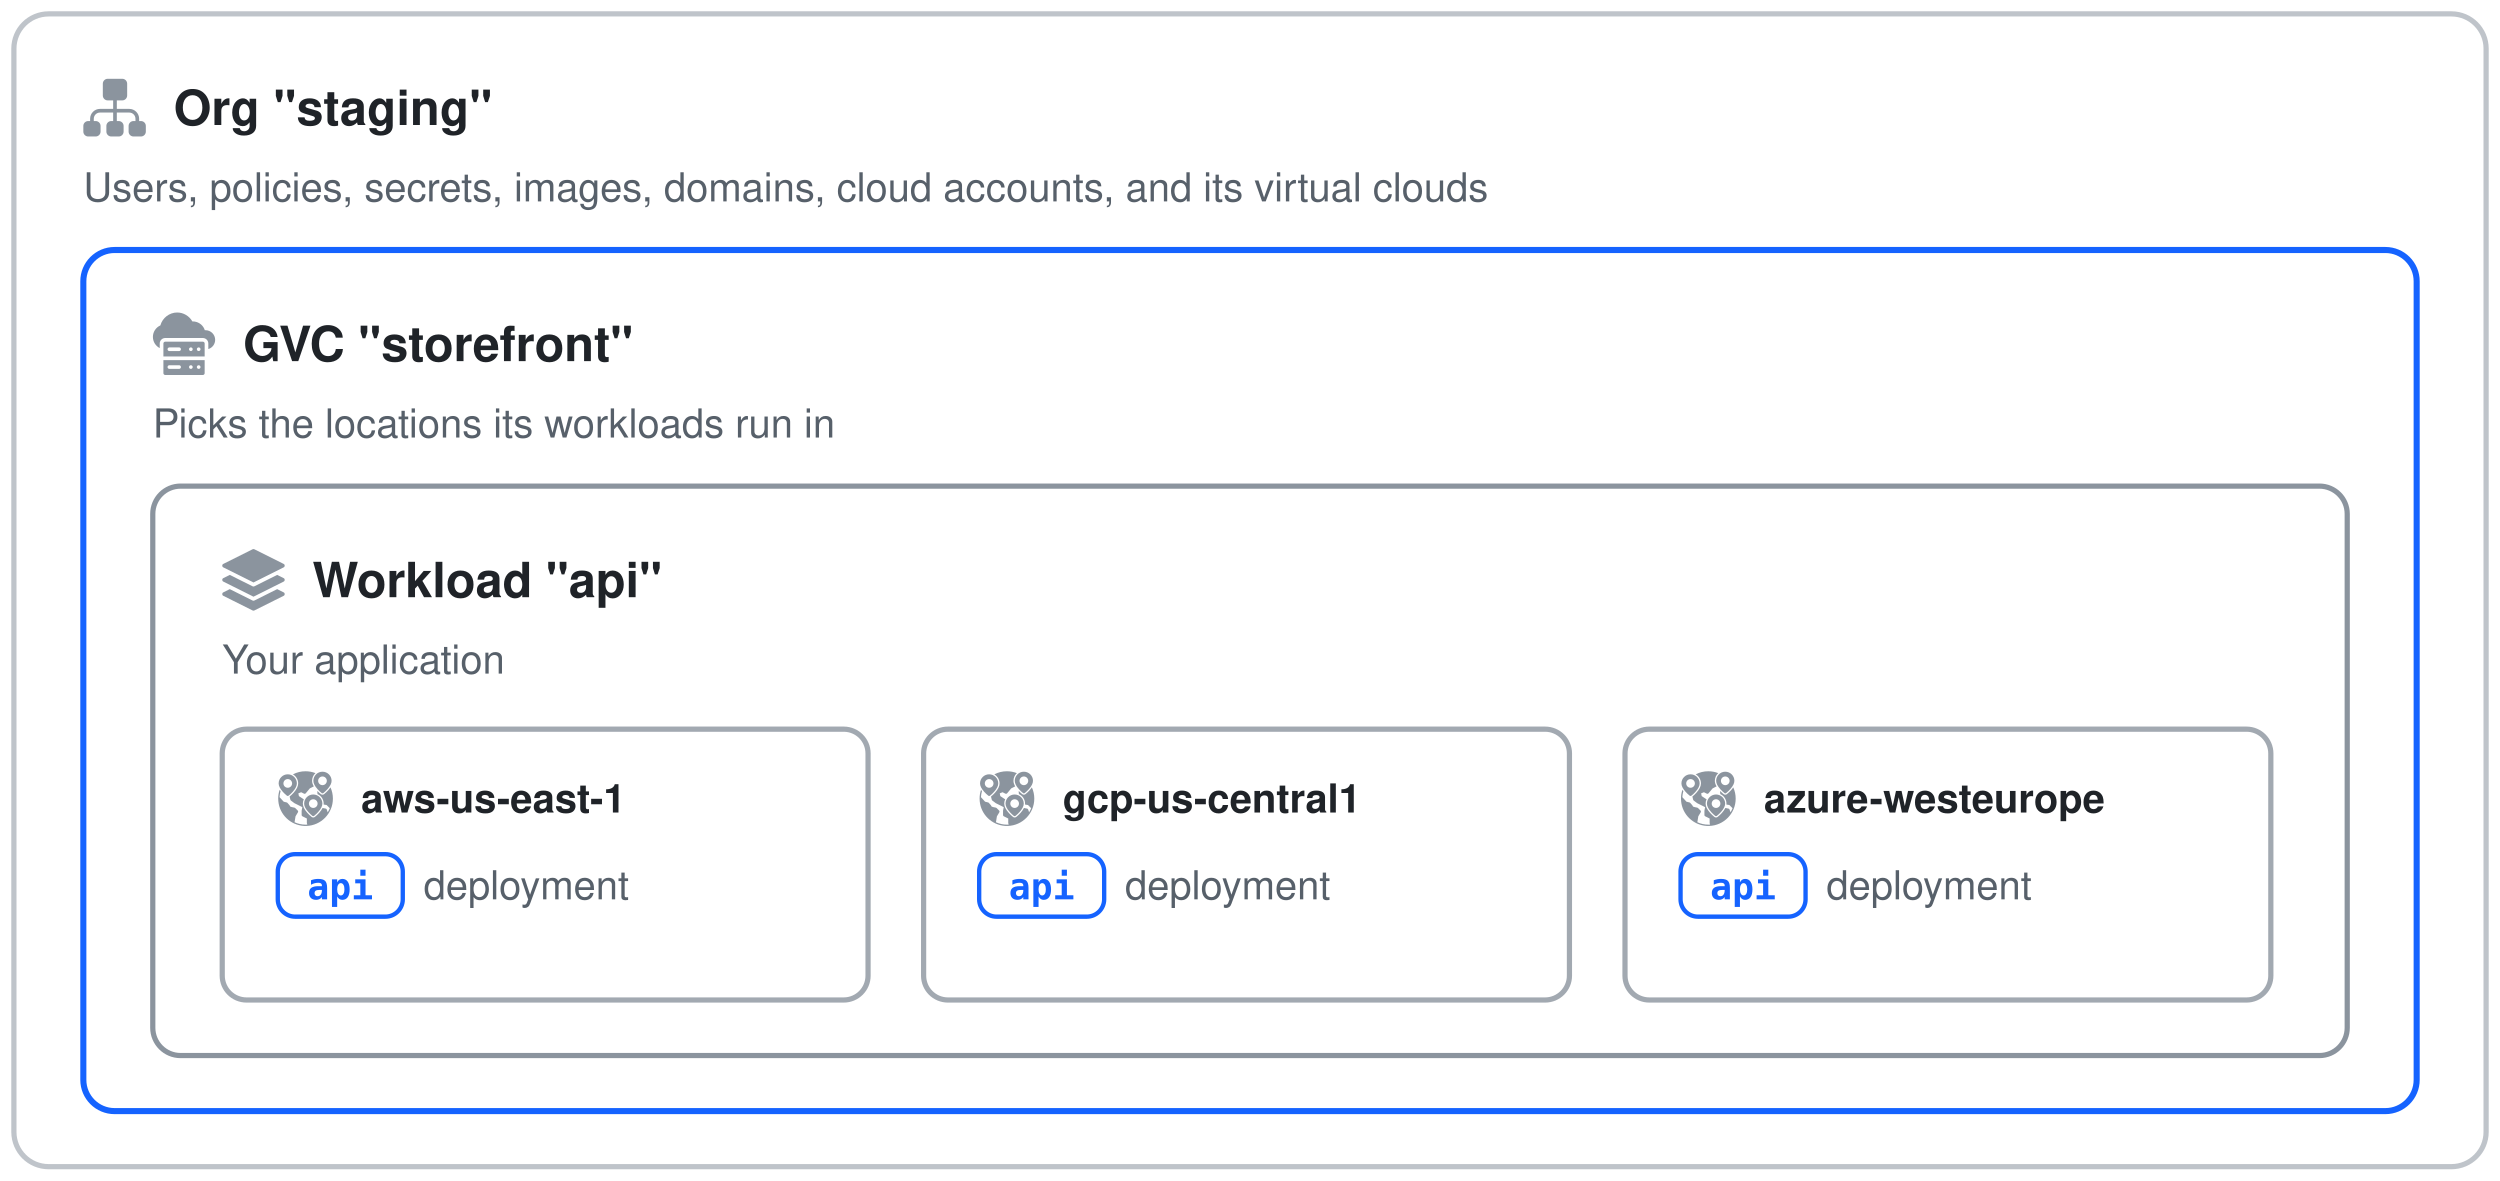
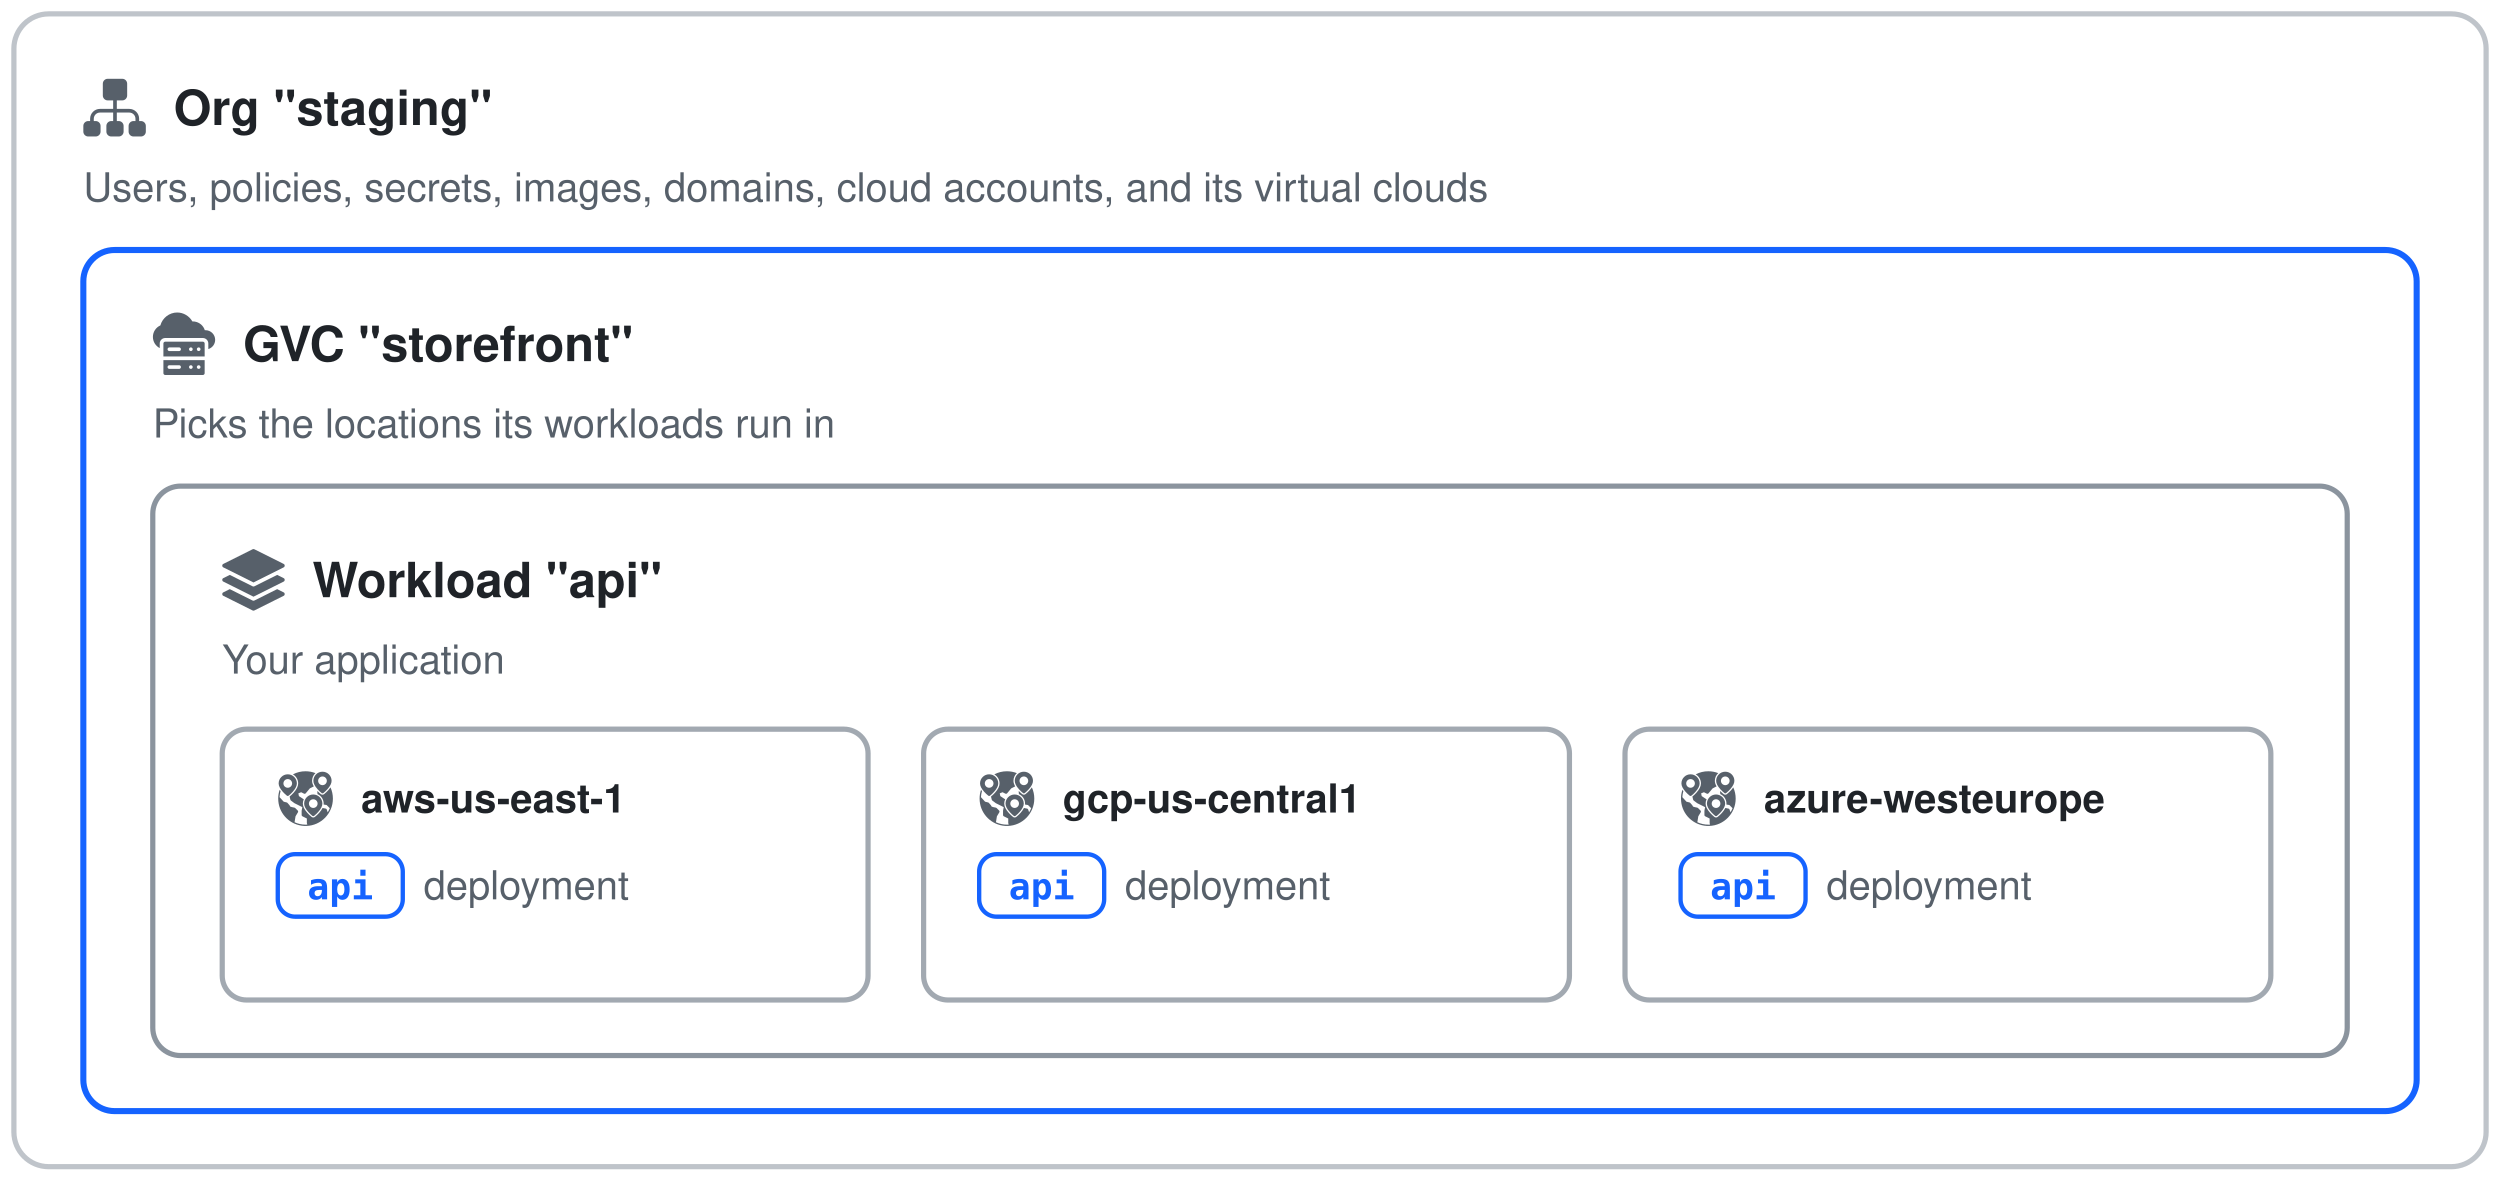
<svg xmlns="http://www.w3.org/2000/svg" viewBox="0 0 720 340" role="img" aria-label="An org holds a GVC, the GVC holds a workload, and the workload holds one deployment in each of the three locations the GVC spans.">
  <style>
  .box{fill:none;stroke:#8b949e;stroke-width:1.5}
  .outer{stroke-opacity:.55}
  .dep{stroke-opacity:.8}
  .gvc{stroke:#1563ff;stroke-width:1.75;stroke-opacity:1}
  .ttl{fill:#1f2328;font:600 14px ui-sans-serif,-apple-system,"Segoe UI",Helvetica,Arial,sans-serif}
  .loc{fill:#1f2328;font:600 11.5px ui-sans-serif,-apple-system,"Segoe UI",Helvetica,Arial,sans-serif}
  .sub{fill:#57606a;font:400 11.5px ui-sans-serif,-apple-system,"Segoe UI",Helvetica,Arial,sans-serif}
  .chp{fill:#1563ff;font:600 10.5px SFMono-Regular,Menlo,Consolas,monospace}
  .chipbox{fill:none;stroke:#1563ff;stroke-width:1.25}
-   .ico{fill:#8b949e}
+   .ico{fill:#57606a}
  @media (prefers-color-scheme:dark){
    .box{stroke:#6e7681}
    .gvc,.chipbox{stroke:#64a5ef}
    .ttl,.loc{fill:#e6edf3}
    .sub{fill:#9198a1}
    .chp{fill:#64a5ef}
-     .ico{fill:#6e7681}
+     .ico{fill:#9198a1}
  }
</style>
  <rect x="4" y="4" width="712" height="332" rx="10" class="box outer" />
  <g class="ico" transform="translate(24,22) scale(0.035156)">
    <path d="M472.019,365.888h-14.903v-18.818c0-44.556-36.249-80.803-80.804-80.803H274.35v-69.593h44.7    c22.045,0,39.98-17.935,39.98-39.981V59.645c0-22.045-17.935-39.981-39.98-39.981H199.623c-22.045,0-39.98,17.935-39.98,39.981    v97.047c0,22.045,17.935,39.981,39.98,39.981h44.7v69.593H136.354c-44.556,0-80.803,36.248-80.803,80.803v18.818h-15.57    C17.935,365.888,0,383.823,0,405.869v46.486c0,22.045,17.935,39.98,39.981,39.98h61.166c22.045,0,39.98-17.935,39.98-39.98    v-46.486c0-22.046-17.935-39.981-39.98-39.981H85.578v-18.818c0-27.997,22.778-50.775,50.775-50.775h107.969v69.593h-15.569    c-22.046,0-39.981,17.935-39.981,39.981v46.486c0,22.045,17.935,39.98,39.981,39.98h61.166c22.045,0,39.98-17.935,39.98-39.98    v-46.486c0-22.046-17.935-39.981-39.98-39.981H274.35v-69.593h101.963c27.998,0,50.776,22.778,50.776,50.775v18.818h-16.237    c-22.045,0-39.98,17.935-39.98,39.981v46.486c0,22.045,17.935,39.98,39.98,39.98h61.166c22.046,0,39.981-17.935,39.981-39.98    v-46.486C512,383.823,494.065,365.888,472.019,365.888z" />
  </g>
  <text x="50" y="36" class="ttl">Org "staging"</text>
  <text x="24" y="58" class="sub">Users, policies, secrets, images, domains, cloud accounts, and its virtual clouds</text>
  <rect x="24" y="72" width="672" height="248" rx="9" class="box gvc" />
  <g class="ico" transform="translate(44,90) scale(0.035156)">
    <g>
      <path d="m432 145c-1.904 0-3.803.068-5.694.203-5.7-18.177-16.413-34.576-31.023-47.19-19.639-16.957-45.07-25.904-71.086-24.942-25.498-44.711-73.167-73.071-124.197-73.071-64.102 0-120.825 44.057-137.853 105.863-36.893 16.4-61.147 53.241-61.147 94.137 0 39.874 22.775 74.526 56 91.636v-37.636c0-24.813 20.187-45 45-45h308c24.814 0 45 20.187 45 45v45.569c32.376-9.873 56-40.006 56-75.569 0-43.561-35.44-79-79-79z" />
      <path d="m410 239h-308c-8.284 0-15 6.716-15 15v105.944h338v-105.944c0-8.284-6.717-15-15-15zm-194.385 77h-79.615c-8.284 0-15-6.716-15-15s6.716-15 15-15h79.615c8.283 0 15 6.716 15 15s-6.717 15-15 15zm96.385-.144c-8.284 0-15-6.716-15-15s6.716-15 15-15c8.283 0 15 6.716 15 15s-6.717 15-15 15zm64 0c-8.284 0-15-6.716-15-15s6.716-15 15-15c8.283 0 15 6.716 15 15s-6.717 15-15 15z" />
      <path d="m87 497c0 8.284 6.716 15 15 15h308c8.283 0 15-6.716 15-15v-107.056h-338zm289-65c8.283 0 15 6.716 15 15s-6.717 15-15 15c-8.284 0-15-6.716-15-15s6.716-15 15-15zm-64 0c8.283 0 15 6.716 15 15s-6.717 15-15 15c-8.284 0-15-6.716-15-15s6.716-15 15-15zm-176 0h79.615c8.283 0 15 6.716 15 15s-6.717 15-15 15h-79.615c-8.284 0-15-6.716-15-15s6.716-15 15-15z" />
    </g>
  </g>
  <text x="70" y="104" class="ttl">GVC "storefront"</text>
  <text x="44" y="126" class="sub">Picks the locations its workloads run in</text>
  <rect x="44" y="140" width="632" height="164" rx="8" class="box" />
  <g class="ico" transform="translate(64,158) scale(0.035156)">
    <g>
      <path d="m263.085 425.468c-2.215 1.108-4.626 1.661-7.038 1.661-2.411 0-4.823-.554-7.038-1.661l-187.143-93.572-53.166 26.583c-11.599 5.8-11.599 22.353 0 28.152l240.309 120.155c4.431 2.215 9.646 2.215 14.076 0l240.309-120.155c11.599-5.8 11.599-22.353 0-28.152l-53.166-26.583z" />
      <path d="m263.085 308.959c-2.215 1.108-4.626 1.661-7.038 1.661-2.411 0-4.823-.554-7.038-1.661l-187.143-93.571-53.166 26.583c-11.599 5.8-11.599 22.353 0 28.152l247.347 123.674 247.347-123.674c11.599-5.8 11.599-22.353 0-28.152l-53.166-26.583z" />
      <path d="m503.394 125.462-240.309-120.155c-4.431-2.215-9.646-2.215-14.076 0l-240.309 120.155c-11.599 5.8-11.599 22.353 0 28.152l247.347 123.674 247.347-123.674c11.6-5.799 11.6-22.352 0-28.152z" />
    </g>
  </g>
  <text x="90" y="172" class="ttl">Workload "api"</text>
  <text x="64" y="194" class="sub">Your application</text>
  <rect x="64" y="210" width="186" height="78" rx="7" class="box dep" />
  <g class="ico" transform="translate(80,222) scale(0.03125)">
    <g id="_15-globe" data-name="15-globe">
      <g id="glyph">
        <path d="M84.633,229.472a12,12,0,0,0,14.734,0,323.227,323.227,0,0,0,37.553-35.445C162.852,165.214,176,138.962,176,116A84,84,0,0,0,8,116c0,22.962,13.148,49.214,39.08,78.027A323.227,323.227,0,0,0,84.633,229.472ZM92,76a40,40,0,1,1-40,40A40.045,40.045,0,0,1,92,76Z" />
        <path d="M367.08,170.027a323.227,323.227,0,0,0,37.553,35.445,12,12,0,0,0,14.734,0,323.227,323.227,0,0,0,37.553-35.445C482.852,141.214,496,114.962,496,92a84,84,0,0,0-168,0C328,114.962,341.148,141.214,367.08,170.027ZM412,52a40,40,0,1,1-40,40A40.045,40.045,0,0,1,412,52Z" />
        <path d="M485.914,152.712a239.587,239.587,0,0,1-20.074,25.343,336.332,336.332,0,0,1-39.109,36.892,24,24,0,0,1-29.464,0A331.991,331.991,0,0,1,365.6,186.028a11.984,11.984,0,0,0-1.527,7.3l2.348,21.134a96.137,96.137,0,0,1,56.557,87.519,74.918,74.918,0,0,1-.514,8.6l27.77,4.629L479.3,344.271a237.182,237.182,0,0,1-19.189,38.117l-8.727-26.183a12,12,0,0,0-9.03-7.972l-29.59-5.918q-10.562,21.924-31.947,45.717a336.176,336.176,0,0,1-39.108,36.892,24,24,0,0,1-29.465,0,336.311,336.311,0,0,1-39.106-36.89c-27.976-31.085-42.16-60.038-42.16-86.055a95.419,95.419,0,0,1,9.145-40.865l-3.671-.567-41.66-27.774-5.067-25.337,25.728-10.292,27.181,13.59a12,12,0,0,0,14.585-3.051l38.392-46.072,36.52-18.259C321.413,125.242,316,108.061,316,92a95.772,95.772,0,0,1,31.353-70.908A251.253,251.253,0,0,0,256,4,245.245,245.245,0,0,0,139.426,32.558,96.06,96.06,0,0,1,188,116c0,26.018-14.185,54.971-42.16,86.055a343.646,343.646,0,0,1-36.912,35.137l7.43,29.719A12,12,0,0,0,120.8,273.6l32,24a11.954,11.954,0,0,0,1.834,1.133l71.8,35.9-6.2,31.012A12.007,12.007,0,0,0,220,368v40a12,12,0,0,0,6.634,10.733L268,439.417V480a11.976,11.976,0,0,0,.462,3.3l3.477,12.169c-5.283.345-10.6.534-15.939.534a239.215,239.215,0,0,1-101.365-22.33l8.84-54.37,22.815-38.026a12,12,0,0,0-1.8-14.659l-24-24a12,12,0,0,0-6.512-3.351c-15.962-2.66-32.773-6.938-38.929-9.787-1.975-5.847-8.023-16.327-26.559-34.862a11.99,11.99,0,0,0-5.575-3.156l-28.478-7.12-38.05-41.8a240.1,240.1,0,0,1,9.523-55.095q-4.769-6.14-8.773-12.154A243.724,243.724,0,0,0,4,256C4,382.08,96.591,486.532,217.485,505.073a254.5,254.5,0,0,0,46.212,2.8C398.251,504.229,508.3,392.727,508,256A251.081,251.081,0,0,0,485.914,152.712Z" />
        <path d="M242.978,301.978c0,22.961,13.148,49.214,39.08,78.027A323.459,323.459,0,0,0,319.61,415.45a12,12,0,0,0,14.735,0A323.459,323.459,0,0,0,371.9,380.005c25.932-28.813,39.081-55.066,39.081-78.027a84,84,0,0,0-168,0Zm84-40a40,40,0,1,1-40,40A40.045,40.045,0,0,1,326.978,261.978Z" />
      </g>
    </g>
  </g>
  <text x="104" y="234" class="loc">aws-us-east-1</text>
  <rect x="80" y="246" width="36" height="18" rx="5" class="chipbox" />
  <text x="98" y="259" text-anchor="middle" class="chp">api</text>
  <text x="122" y="259" class="sub">deployment</text>
  <rect x="266" y="210" width="186" height="78" rx="7" class="box dep" />
  <g class="ico" transform="translate(282,222) scale(0.03125)">
    <g id="_15-globe" data-name="15-globe">
      <g id="glyph">
        <path d="M84.633,229.472a12,12,0,0,0,14.734,0,323.227,323.227,0,0,0,37.553-35.445C162.852,165.214,176,138.962,176,116A84,84,0,0,0,8,116c0,22.962,13.148,49.214,39.08,78.027A323.227,323.227,0,0,0,84.633,229.472ZM92,76a40,40,0,1,1-40,40A40.045,40.045,0,0,1,92,76Z" />
        <path d="M367.08,170.027a323.227,323.227,0,0,0,37.553,35.445,12,12,0,0,0,14.734,0,323.227,323.227,0,0,0,37.553-35.445C482.852,141.214,496,114.962,496,92a84,84,0,0,0-168,0C328,114.962,341.148,141.214,367.08,170.027ZM412,52a40,40,0,1,1-40,40A40.045,40.045,0,0,1,412,52Z" />
        <path d="M485.914,152.712a239.587,239.587,0,0,1-20.074,25.343,336.332,336.332,0,0,1-39.109,36.892,24,24,0,0,1-29.464,0A331.991,331.991,0,0,1,365.6,186.028a11.984,11.984,0,0,0-1.527,7.3l2.348,21.134a96.137,96.137,0,0,1,56.557,87.519,74.918,74.918,0,0,1-.514,8.6l27.77,4.629L479.3,344.271a237.182,237.182,0,0,1-19.189,38.117l-8.727-26.183a12,12,0,0,0-9.03-7.972l-29.59-5.918q-10.562,21.924-31.947,45.717a336.176,336.176,0,0,1-39.108,36.892,24,24,0,0,1-29.465,0,336.311,336.311,0,0,1-39.106-36.89c-27.976-31.085-42.16-60.038-42.16-86.055a95.419,95.419,0,0,1,9.145-40.865l-3.671-.567-41.66-27.774-5.067-25.337,25.728-10.292,27.181,13.59a12,12,0,0,0,14.585-3.051l38.392-46.072,36.52-18.259C321.413,125.242,316,108.061,316,92a95.772,95.772,0,0,1,31.353-70.908A251.253,251.253,0,0,0,256,4,245.245,245.245,0,0,0,139.426,32.558,96.06,96.06,0,0,1,188,116c0,26.018-14.185,54.971-42.16,86.055a343.646,343.646,0,0,1-36.912,35.137l7.43,29.719A12,12,0,0,0,120.8,273.6l32,24a11.954,11.954,0,0,0,1.834,1.133l71.8,35.9-6.2,31.012A12.007,12.007,0,0,0,220,368v40a12,12,0,0,0,6.634,10.733L268,439.417V480a11.976,11.976,0,0,0,.462,3.3l3.477,12.169c-5.283.345-10.6.534-15.939.534a239.215,239.215,0,0,1-101.365-22.33l8.84-54.37,22.815-38.026a12,12,0,0,0-1.8-14.659l-24-24a12,12,0,0,0-6.512-3.351c-15.962-2.66-32.773-6.938-38.929-9.787-1.975-5.847-8.023-16.327-26.559-34.862a11.99,11.99,0,0,0-5.575-3.156l-28.478-7.12-38.05-41.8a240.1,240.1,0,0,1,9.523-55.095q-4.769-6.14-8.773-12.154A243.724,243.724,0,0,0,4,256C4,382.08,96.591,486.532,217.485,505.073a254.5,254.5,0,0,0,46.212,2.8C398.251,504.229,508.3,392.727,508,256A251.081,251.081,0,0,0,485.914,152.712Z" />
        <path d="M242.978,301.978c0,22.961,13.148,49.214,39.08,78.027A323.459,323.459,0,0,0,319.61,415.45a12,12,0,0,0,14.735,0A323.459,323.459,0,0,0,371.9,380.005c25.932-28.813,39.081-55.066,39.081-78.027a84,84,0,0,0-168,0Zm84-40a40,40,0,1,1-40,40A40.045,40.045,0,0,1,326.978,261.978Z" />
      </g>
    </g>
  </g>
  <text x="306" y="234" class="loc">gcp-us-central1</text>
  <rect x="282" y="246" width="36" height="18" rx="5" class="chipbox" />
  <text x="300" y="259" text-anchor="middle" class="chp">api</text>
  <text x="324" y="259" class="sub">deployment</text>
  <rect x="468" y="210" width="186" height="78" rx="7" class="box dep" />
  <g class="ico" transform="translate(484,222) scale(0.03125)">
    <g id="_15-globe" data-name="15-globe">
      <g id="glyph">
        <path d="M84.633,229.472a12,12,0,0,0,14.734,0,323.227,323.227,0,0,0,37.553-35.445C162.852,165.214,176,138.962,176,116A84,84,0,0,0,8,116c0,22.962,13.148,49.214,39.08,78.027A323.227,323.227,0,0,0,84.633,229.472ZM92,76a40,40,0,1,1-40,40A40.045,40.045,0,0,1,92,76Z" />
        <path d="M367.08,170.027a323.227,323.227,0,0,0,37.553,35.445,12,12,0,0,0,14.734,0,323.227,323.227,0,0,0,37.553-35.445C482.852,141.214,496,114.962,496,92a84,84,0,0,0-168,0C328,114.962,341.148,141.214,367.08,170.027ZM412,52a40,40,0,1,1-40,40A40.045,40.045,0,0,1,412,52Z" />
        <path d="M485.914,152.712a239.587,239.587,0,0,1-20.074,25.343,336.332,336.332,0,0,1-39.109,36.892,24,24,0,0,1-29.464,0A331.991,331.991,0,0,1,365.6,186.028a11.984,11.984,0,0,0-1.527,7.3l2.348,21.134a96.137,96.137,0,0,1,56.557,87.519,74.918,74.918,0,0,1-.514,8.6l27.77,4.629L479.3,344.271a237.182,237.182,0,0,1-19.189,38.117l-8.727-26.183a12,12,0,0,0-9.03-7.972l-29.59-5.918q-10.562,21.924-31.947,45.717a336.176,336.176,0,0,1-39.108,36.892,24,24,0,0,1-29.465,0,336.311,336.311,0,0,1-39.106-36.89c-27.976-31.085-42.16-60.038-42.16-86.055a95.419,95.419,0,0,1,9.145-40.865l-3.671-.567-41.66-27.774-5.067-25.337,25.728-10.292,27.181,13.59a12,12,0,0,0,14.585-3.051l38.392-46.072,36.52-18.259C321.413,125.242,316,108.061,316,92a95.772,95.772,0,0,1,31.353-70.908A251.253,251.253,0,0,0,256,4,245.245,245.245,0,0,0,139.426,32.558,96.06,96.06,0,0,1,188,116c0,26.018-14.185,54.971-42.16,86.055a343.646,343.646,0,0,1-36.912,35.137l7.43,29.719A12,12,0,0,0,120.8,273.6l32,24a11.954,11.954,0,0,0,1.834,1.133l71.8,35.9-6.2,31.012A12.007,12.007,0,0,0,220,368v40a12,12,0,0,0,6.634,10.733L268,439.417V480a11.976,11.976,0,0,0,.462,3.3l3.477,12.169c-5.283.345-10.6.534-15.939.534a239.215,239.215,0,0,1-101.365-22.33l8.84-54.37,22.815-38.026a12,12,0,0,0-1.8-14.659l-24-24a12,12,0,0,0-6.512-3.351c-15.962-2.66-32.773-6.938-38.929-9.787-1.975-5.847-8.023-16.327-26.559-34.862a11.99,11.99,0,0,0-5.575-3.156l-28.478-7.12-38.05-41.8a240.1,240.1,0,0,1,9.523-55.095q-4.769-6.14-8.773-12.154A243.724,243.724,0,0,0,4,256C4,382.08,96.591,486.532,217.485,505.073a254.5,254.5,0,0,0,46.212,2.8C398.251,504.229,508.3,392.727,508,256A251.081,251.081,0,0,0,485.914,152.712Z" />
        <path d="M242.978,301.978c0,22.961,13.148,49.214,39.08,78.027A323.459,323.459,0,0,0,319.61,415.45a12,12,0,0,0,14.735,0A323.459,323.459,0,0,0,371.9,380.005c25.932-28.813,39.081-55.066,39.081-78.027a84,84,0,0,0-168,0Zm84-40a40,40,0,1,1-40,40A40.045,40.045,0,0,1,326.978,261.978Z" />
      </g>
    </g>
  </g>
  <text x="508" y="234" class="loc">azure-westeurope</text>
  <rect x="484" y="246" width="36" height="18" rx="5" class="chipbox" />
  <text x="502" y="259" text-anchor="middle" class="chp">api</text>
  <text x="526" y="259" class="sub">deployment</text>
</svg>
